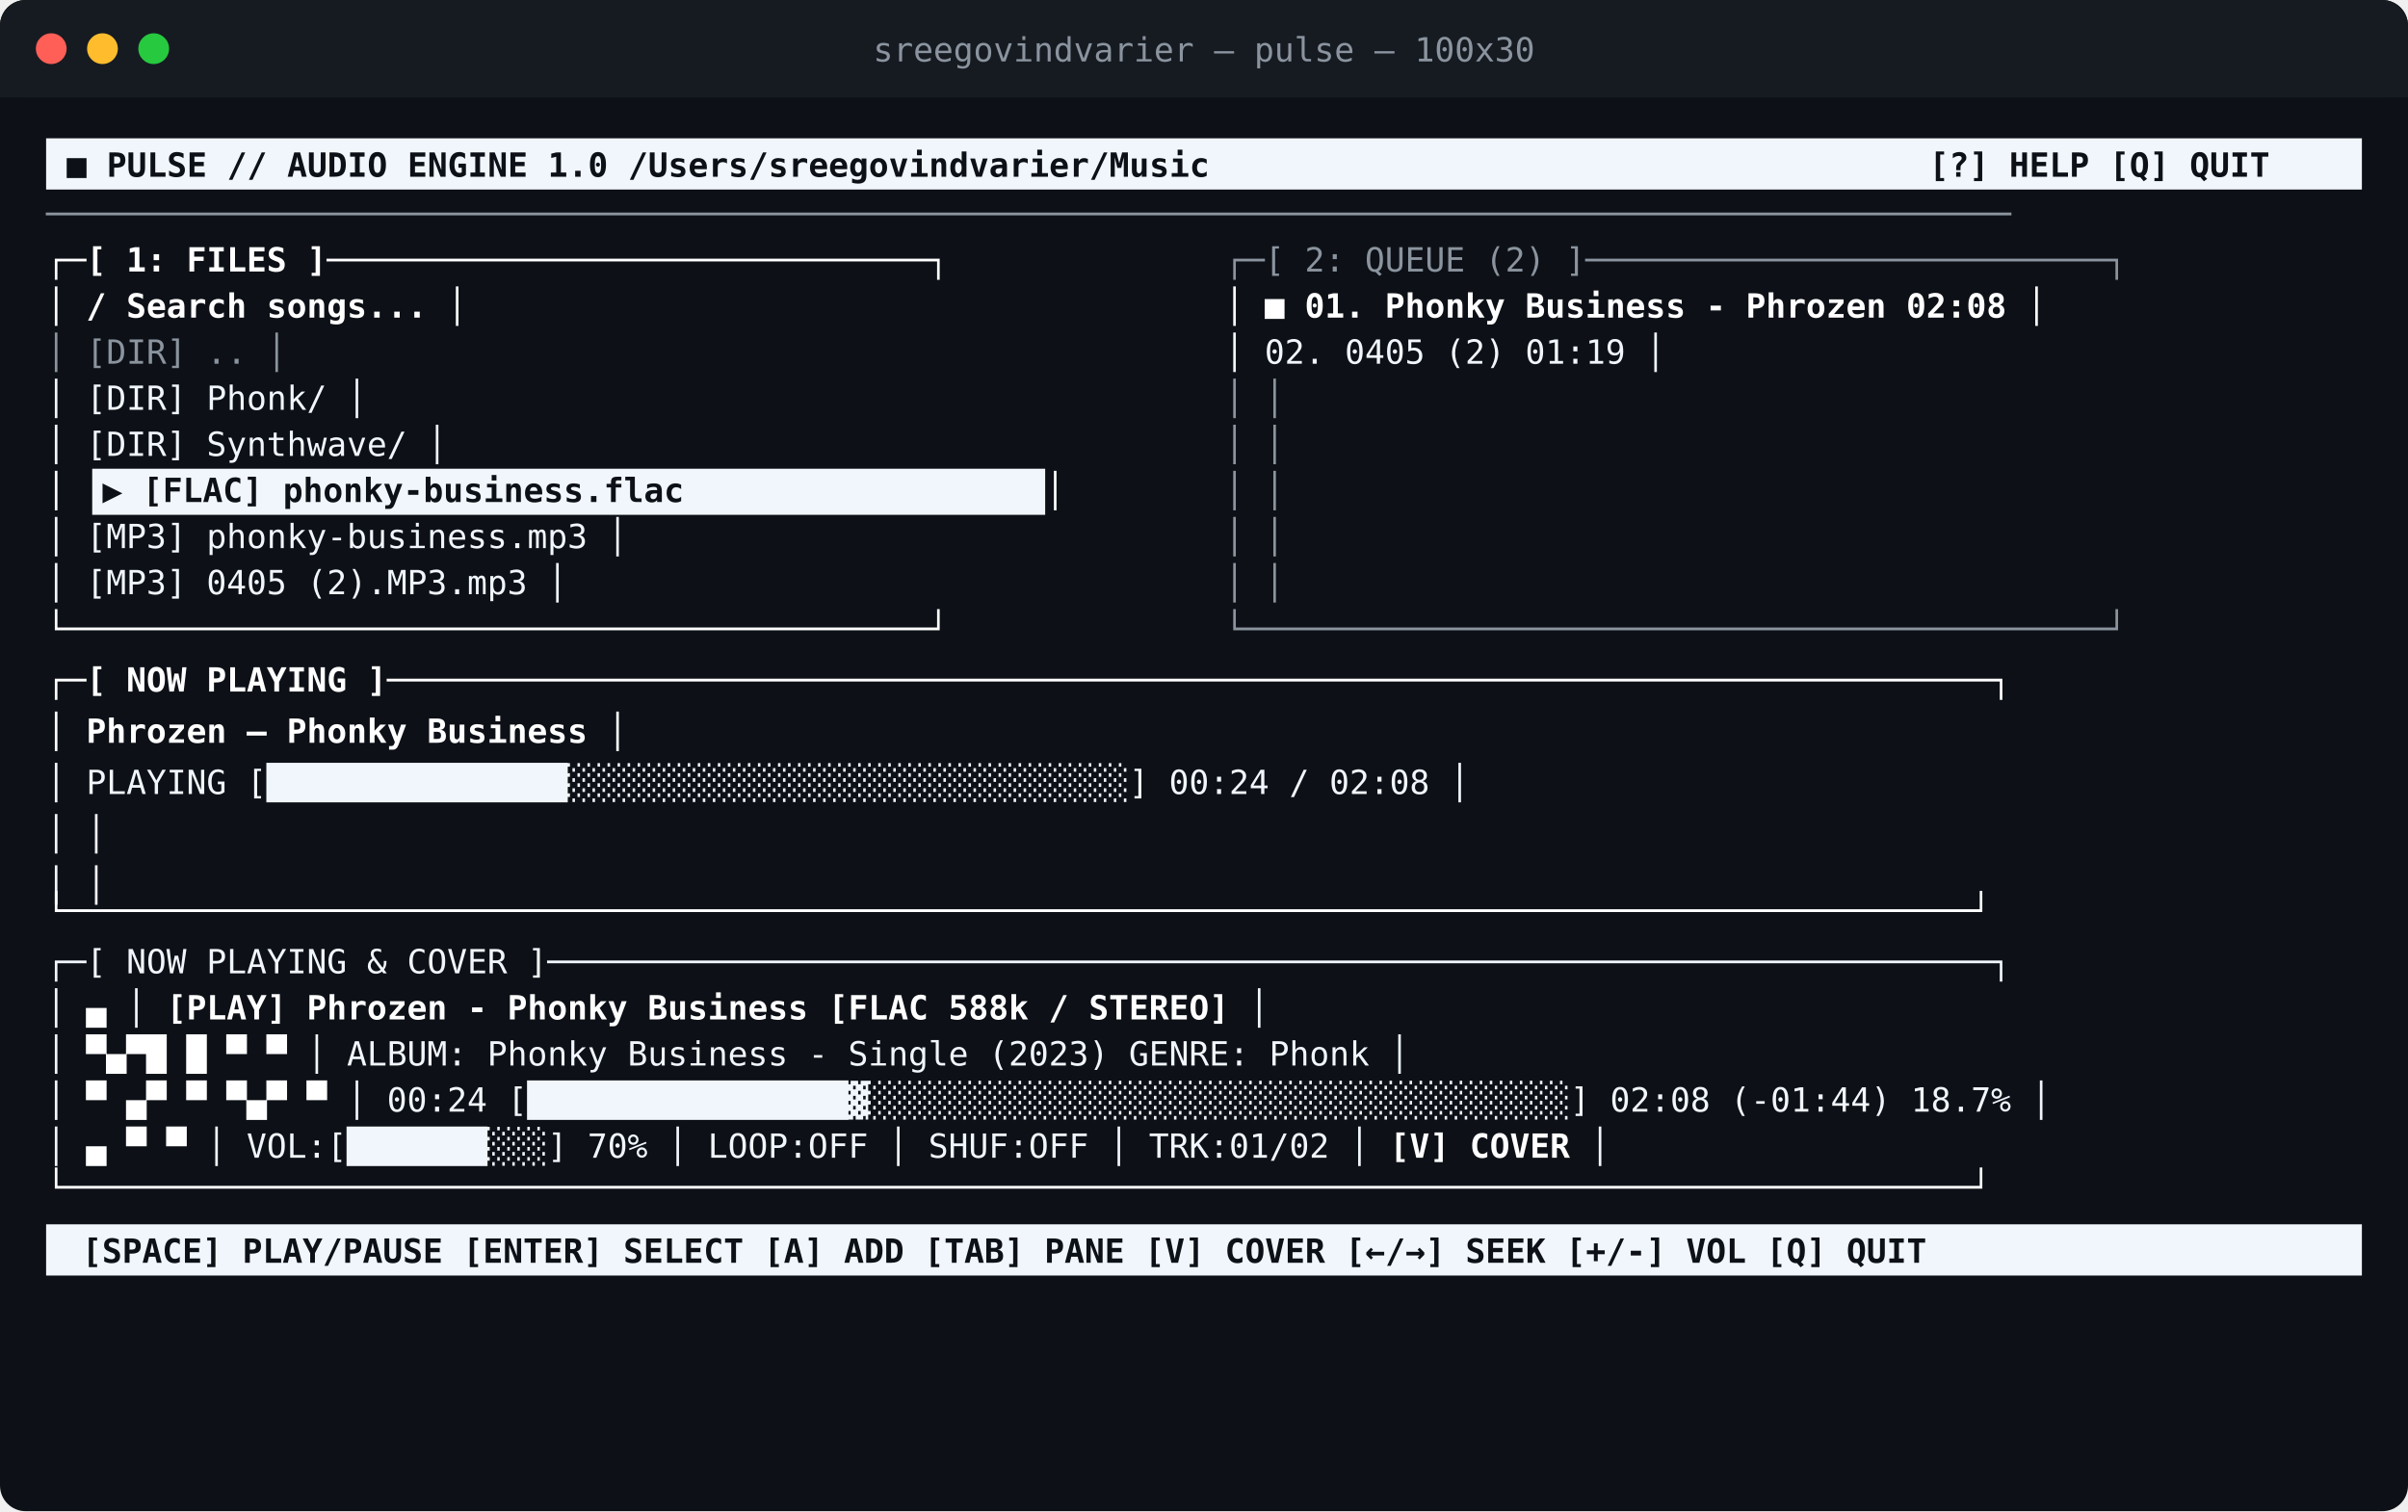
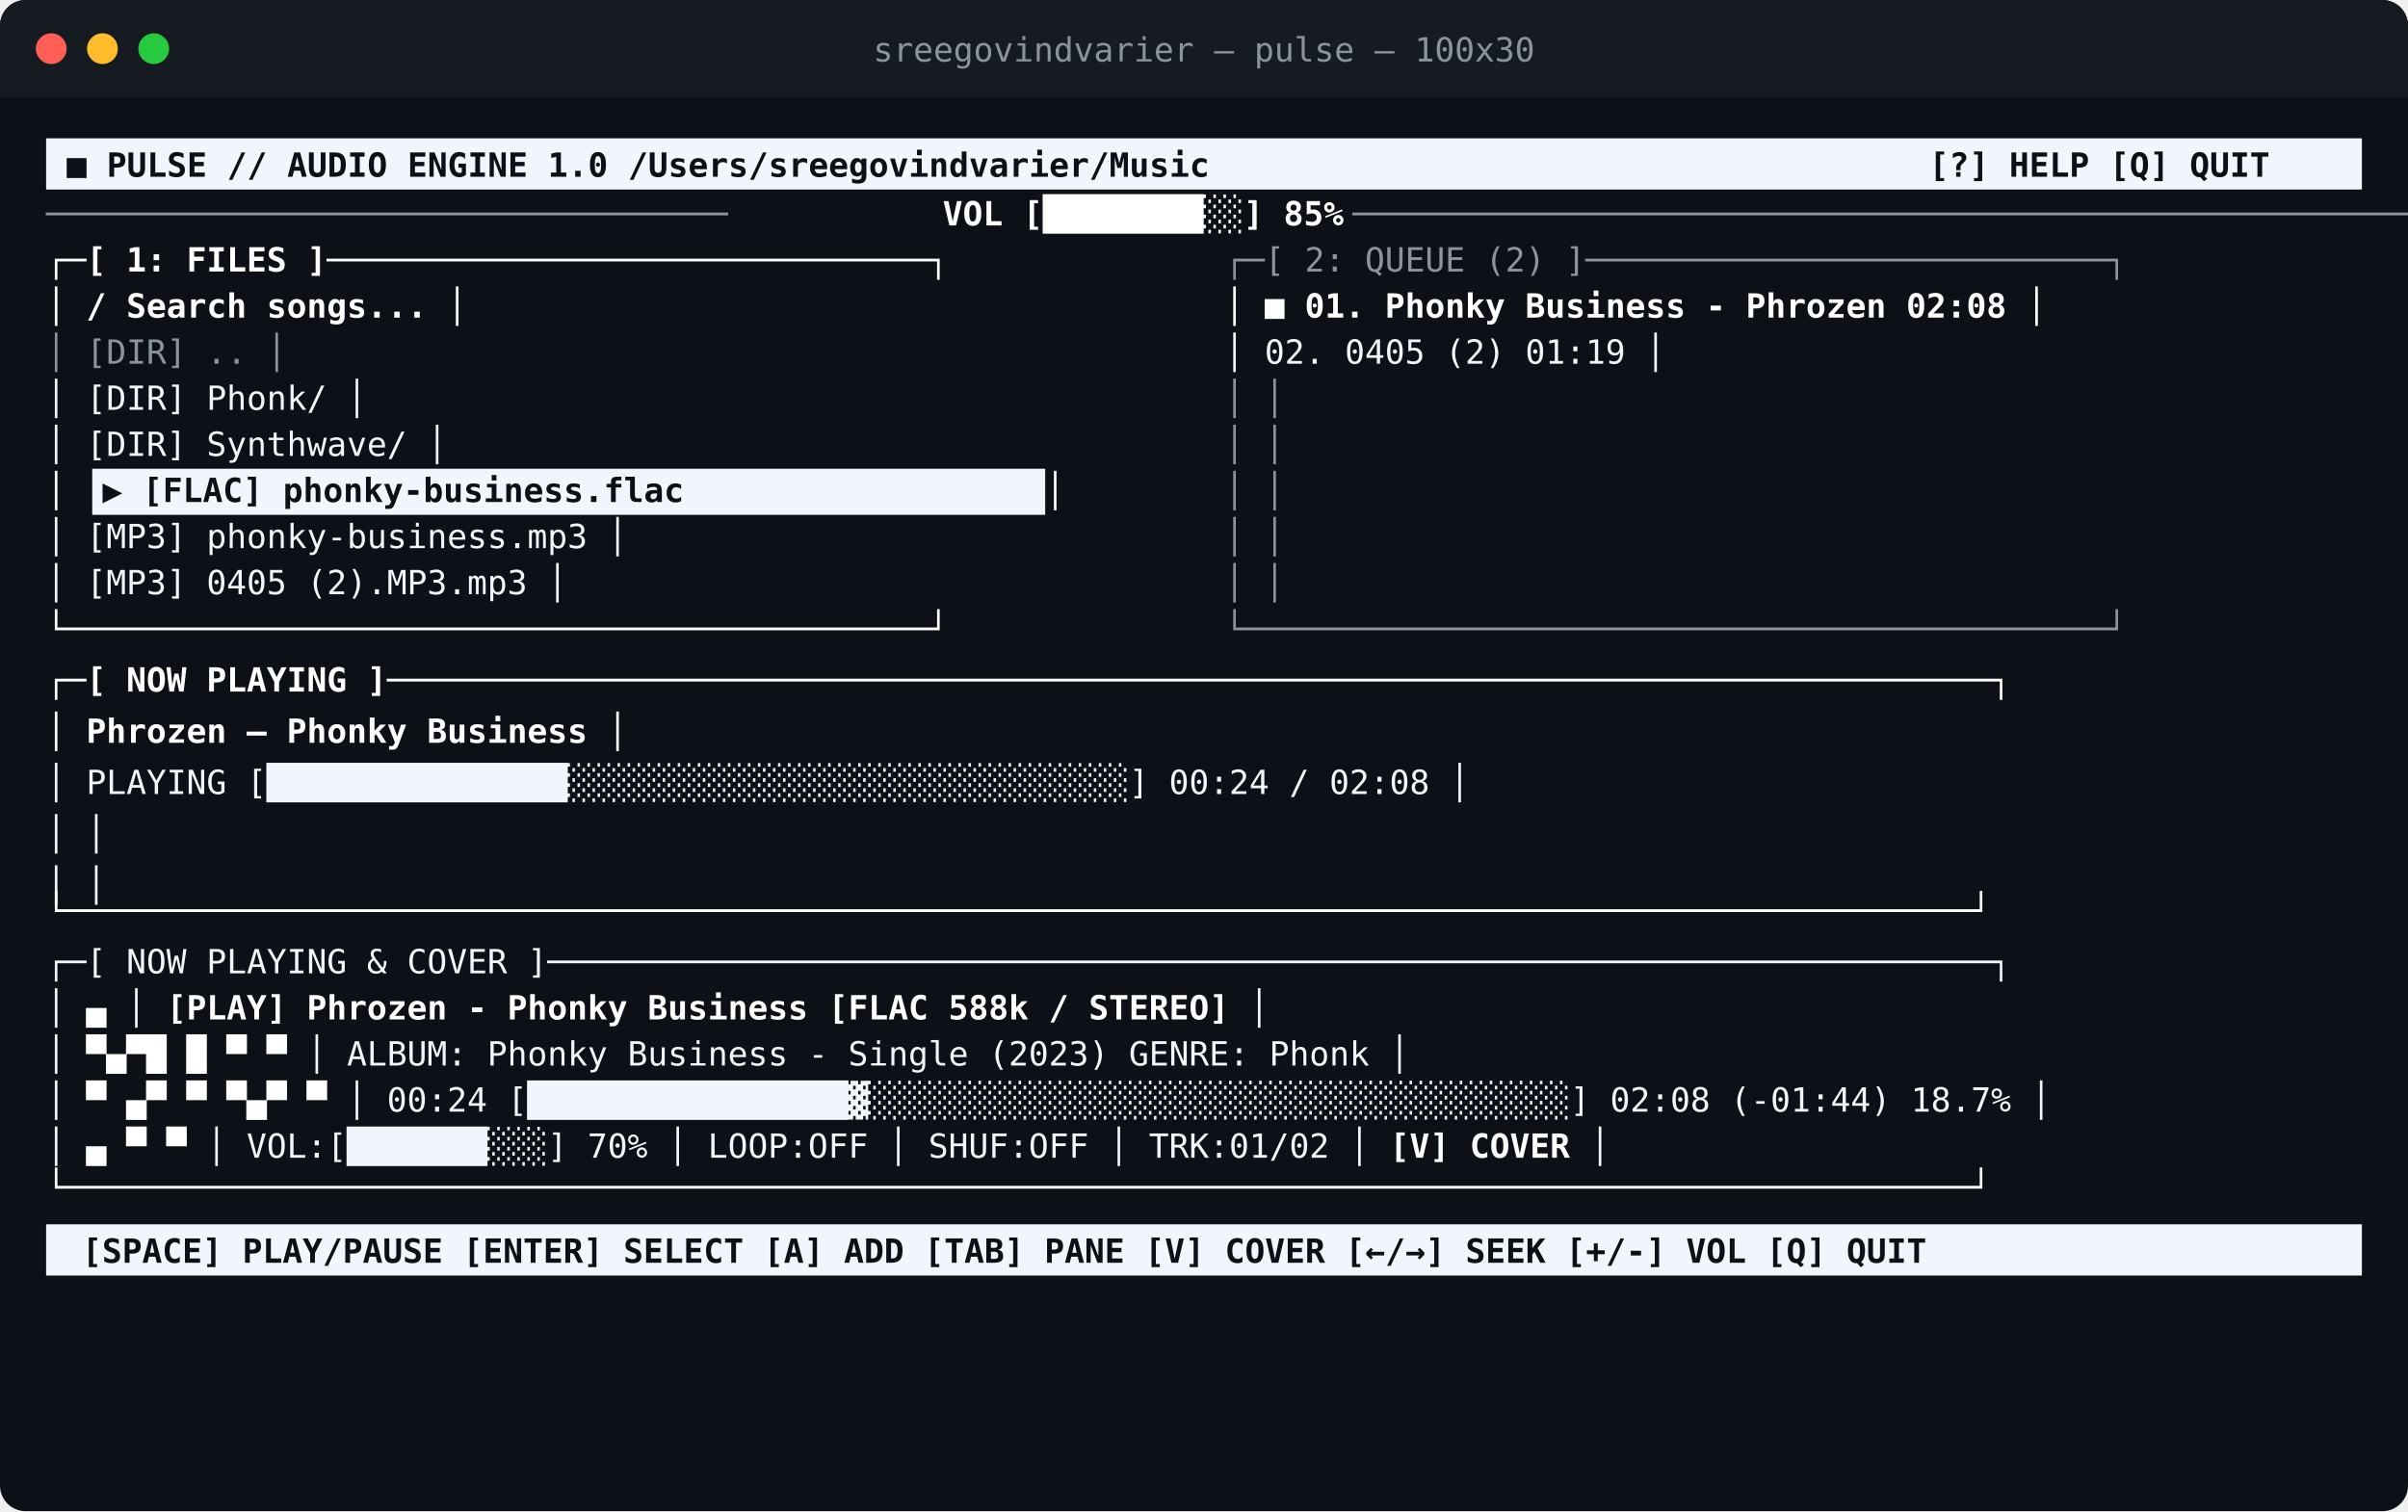
<svg xmlns="http://www.w3.org/2000/svg" viewBox="0 0 940 590" width="100%" height="100%">
  <defs>
    <style>
      .bg { fill: #0d1117; }
      .bar { fill: #161b22; }
      .dot-red { fill: #ff5f56; }
      .dot-yellow { fill: #ffbd2e; }
      .dot-green { fill: #27c93f; }
      .title { fill: #8b949e; font-family: ui-monospace, SFMono-Regular, Menlo, Monaco, Consolas, monospace; font-size: 13px; text-anchor: middle; }
      .t-norm { fill: #f0f6fc; font-family: ui-monospace, SFMono-Regular, Menlo, Monaco, Consolas, monospace; font-size: 13px; }
      .t-bold { fill: #ffffff; font-family: ui-monospace, SFMono-Regular, Menlo, Monaco, Consolas, monospace; font-size: 13px; font-weight: bold; }
      .t-dim  { fill: #8b949e; font-family: ui-monospace, SFMono-Regular, Menlo, Monaco, Consolas, monospace; font-size: 13px; }
      .inv-bg { fill: #f0f6fc; }
      .inv-tx { fill: #0d1117; font-family: ui-monospace, SFMono-Regular, Menlo, Monaco, Consolas, monospace; font-size: 13px; font-weight: bold; }
    </style>
  </defs>
  <rect width="940" height="590" rx="10" ry="10" class="bg" />
  <rect width="940" height="38" rx="10" ry="10" class="bar" />
  <rect y="28" width="940" height="10" class="bar" />
  <circle cx="20" cy="19" r="6" class="dot-red" />
  <circle cx="40" cy="19" r="6" class="dot-yellow" />
  <circle cx="60" cy="19" r="6" class="dot-green" />
  <text x="470" y="24" class="title">sreegovindvarier — pulse — 100x30</text>
  <g transform="translate(18, 54)">
    <rect x="0" y="0" width="904" height="20" class="inv-bg" />
    <text x="8" y="15" class="inv-tx">■ PULSE // AUDIO ENGINE 1.0   /Users/sreegovindvarier/Music</text>
    <text x="735" y="15" class="inv-tx">[?] HELP  [Q] QUIT</text>
-     <text x="0" y="34" class="t-dim">──────────────────────────────────────────────────────────────────────────────────────────────────</text>
+     <text x="0" y="34" class="t-dim">──────────────────────────────────</text>
+     <text x="350" y="34" class="t-bold">VOL [████████░░] 85%</text>
+     <text x="510" y="34" class="t-dim">──────────────────────────────────────────────────────────</text>
    <text x="0" y="52" class="t-bold">┌─[ 1: FILES ]──────────────────────────────┐</text>
    <text x="0" y="70" class="t-bold">│ / Search songs...                        │</text>
    <text x="0" y="88" class="t-dim">│  [DIR] ..                                 │</text>
    <text x="0" y="106" class="t-norm">│  [DIR] Phonk/                             │</text>
    <text x="0" y="124" class="t-norm">│  [DIR] Synthwave/                         │</text>
    <rect x="18" y="129" width="372" height="18" class="inv-bg" />
    <text x="0" y="142" class="t-bold">│</text>
    <text x="22" y="142" class="inv-tx">▶ [FLAC] phonky-business.flac</text>
    <text x="390" y="142" class="t-bold">│</text>
    <text x="0" y="160" class="t-norm">│  [MP3]  phonky-business.mp3               │</text>
    <text x="0" y="178" class="t-norm">│  [MP3]  0405 (2).MP3.mp3                  │</text>
    <text x="0" y="196" class="t-bold">└───────────────────────────────────────────┘</text>
    <g transform="translate(460, 0)">
      <text x="0" y="52" class="t-dim">┌─[ 2: QUEUE (2) ]──────────────────────────┐</text>
      <text x="0" y="70" class="t-bold">│ ■ 01. Phonky Business - Phrozen     02:08 │</text>
      <text x="0" y="88" class="t-norm">│   02. 0405 (2)                      01:19 │</text>
      <text x="0" y="106" class="t-dim">│                                           │</text>
      <text x="0" y="124" class="t-dim">│                                           │</text>
      <text x="0" y="142" class="t-dim">│                                           │</text>
      <text x="0" y="160" class="t-dim">│                                           │</text>
      <text x="0" y="178" class="t-dim">│                                           │</text>
      <text x="0" y="196" class="t-dim">└───────────────────────────────────────────┘</text>
    </g>
    <g transform="translate(0, 204)">
      <text x="0" y="12" class="t-bold">┌─[ NOW PLAYING ]────────────────────────────────────────────────────────────────────────────────┐</text>
      <text x="0" y="32" class="t-bold">│ Phrozen — Phonky Business                                                                    │</text>
      <text x="0" y="52" class="t-norm">│ PLAYING [███████████████░░░░░░░░░░░░░░░░░░░░░░░░░░░░] 00:24 / 02:08                        │</text>
      <text x="0" y="72" class="t-norm">│                                                                                               │</text>
      <text x="0" y="92" class="t-norm">│                                                                                               │</text>
      <text x="0" y="102" class="t-bold">└───────────────────────────────────────────────────────────────────────────────────────────────┘</text>
    </g>
    <g transform="translate(0, 314)">
      <text x="0" y="12" class="t-norm">┌─[ NOW PLAYING &amp; COVER ]────────────────────────────────────────────────────────────────────────┐</text>
      <text x="0" y="30" class="t-norm">│ <tspan class="t-bold">     ▄        </tspan> │ <tspan class="t-bold">[PLAY] Phrozen - Phonky Business</tspan>
        <tspan class="t-bold">[FLAC 588k / STEREO]</tspan> │</text>
      <text x="0" y="48" class="t-norm">│ <tspan class="t-bold">   ▀▄▀█ █ ▀ ▀ </tspan> │ ALBUM: Phonky Business - Single (2023)  GENRE: Phonk                            │</text>
      <text x="0" y="66" class="t-norm">│ <tspan class="t-bold">  ▀ ▄▀ ▀ ▀▄▀ ▀</tspan> │ 00:24 [████████████████▓░░░░░░░░░░░░░░░░░░░░░░░░░░░░░░░░░░░] 02:08 (-01:44) 18.7% │</text>
      <text x="0" y="84" class="t-norm">│ <tspan class="t-bold">  ▄     ▀   ▀ </tspan> │ VOL:[███████░░░] 70%  │  LOOP:OFF  │  SHUF:OFF  │  TRK:01/02  │  <tspan class="t-bold">[V] COVER</tspan>       │</text>
      <text x="0" y="100" class="t-bold">└───────────────────────────────────────────────────────────────────────────────────────────────┘</text>
    </g>
    <g transform="translate(0, 424)">
      <rect x="0" y="0" width="904" height="20" class="inv-bg" />
      <text x="14" y="15" class="inv-tx">[SPACE] PLAY/PAUSE   [ENTER] SELECT   [A] ADD   [TAB] PANE   [V] COVER   [←/→] SEEK   [+/-] VOL   [Q] QUIT</text>
    </g>
  </g>
</svg>
